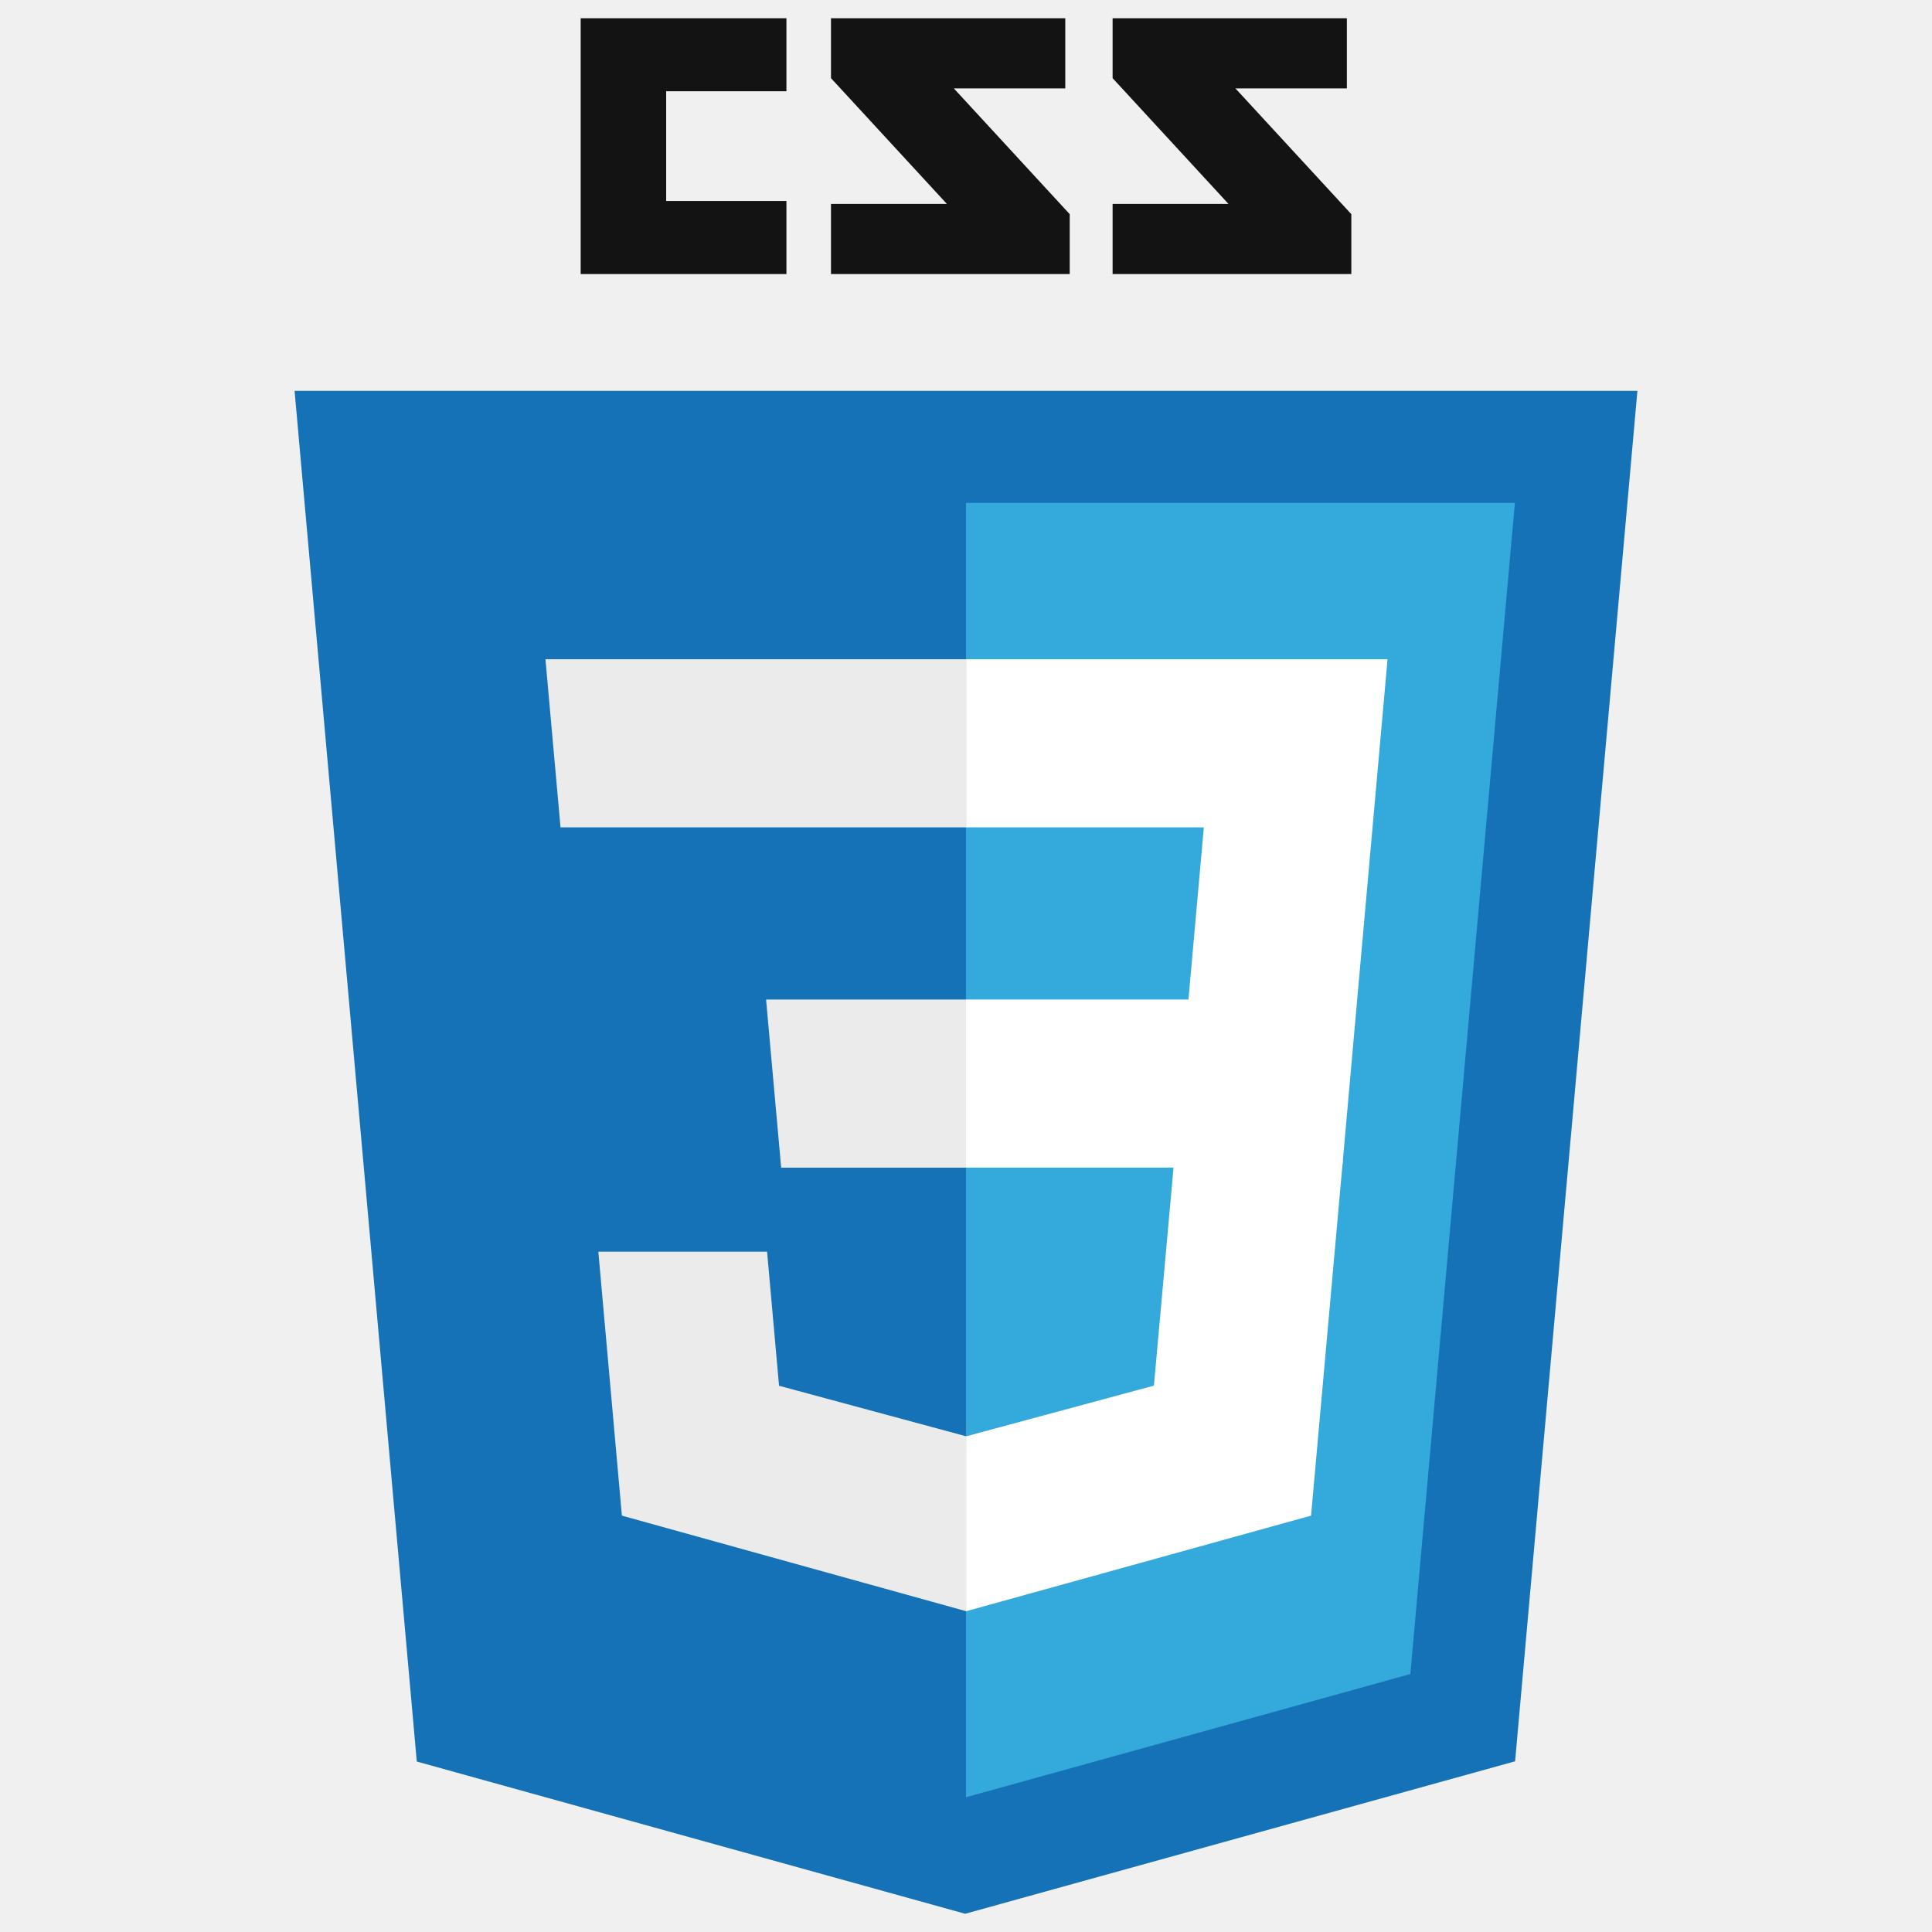
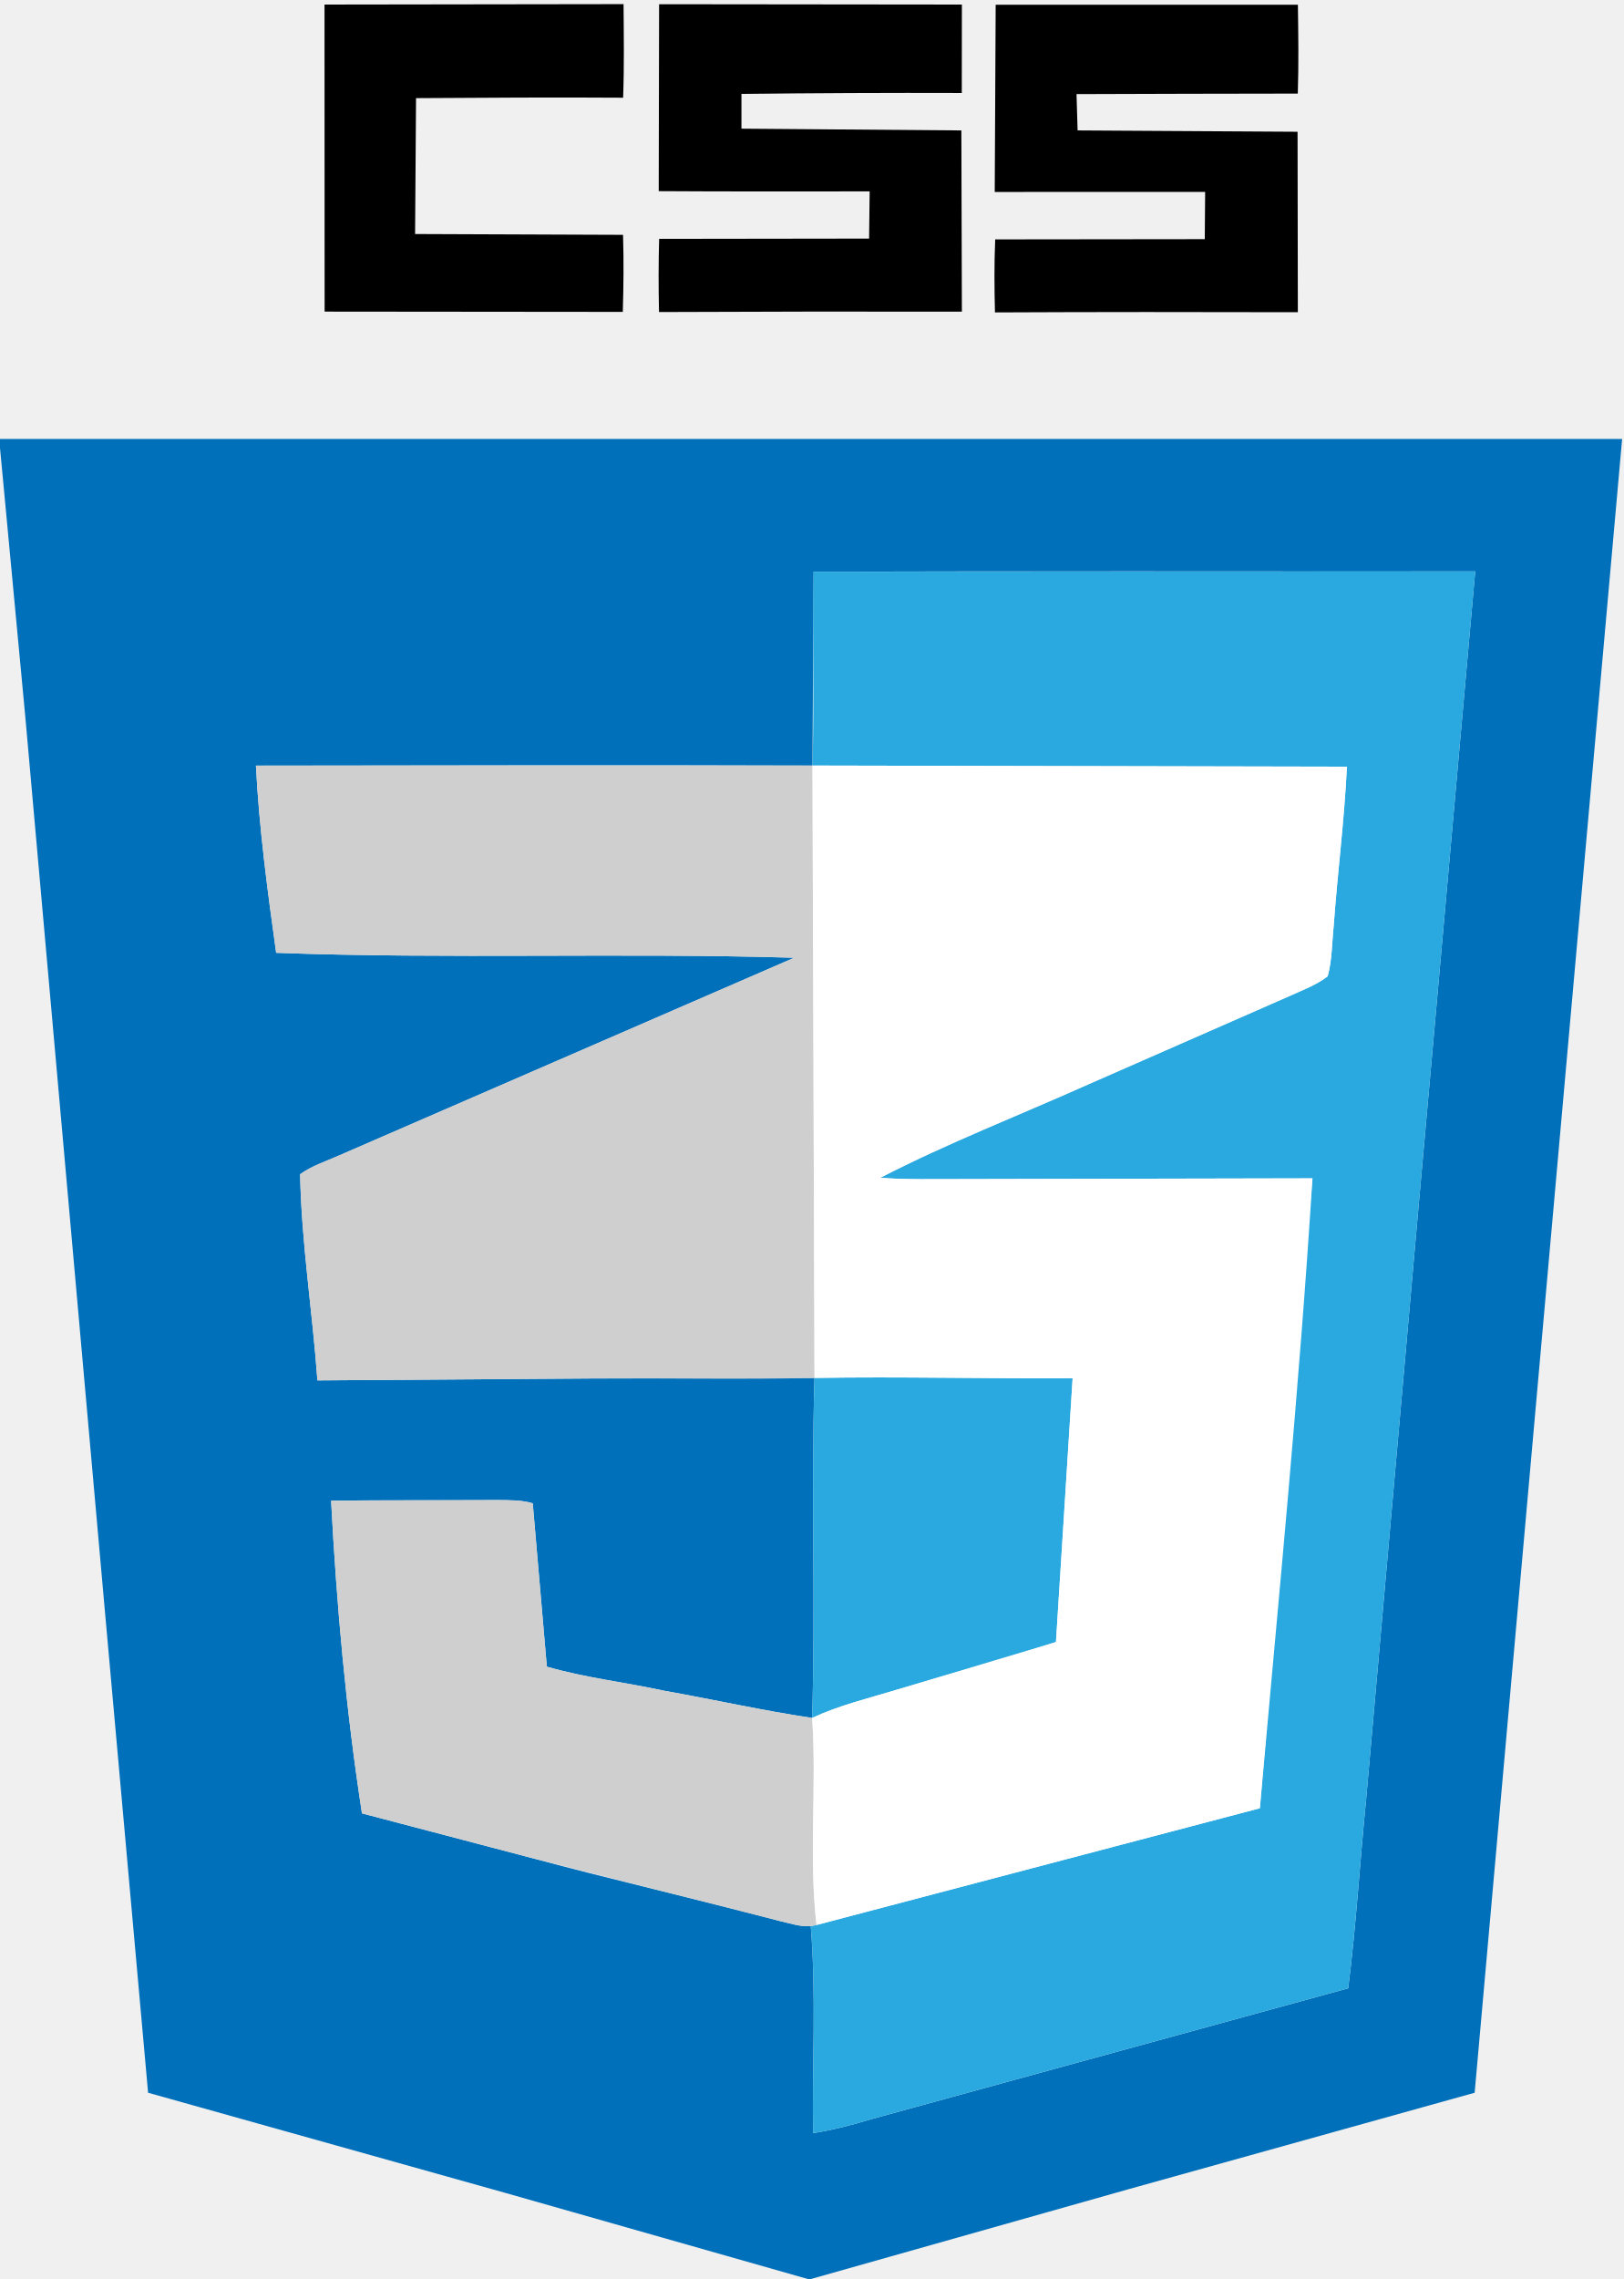
- <svg xmlns="http://www.w3.org/2000/svg" viewBox="0 0 128 128">
-   <path fill="#131313" d="M89.234 5.856H81.85l7.679 8.333v3.967H73.713v-4.645h7.678l-7.678-8.333V1.207h15.521v4.649zm-18.657 0h-7.384l7.679 8.333v3.967H55.055v-4.645h7.679l-7.679-8.333V1.207h15.522v4.649zm-18.474.19h-7.968v7.271h7.968v4.839H38.471V1.207h13.632v4.839z" />
-   <path fill="#1572B6" d="M27.613 116.706l-8.097-90.813h88.967l-8.104 90.798-36.434 10.102-36.332-10.087z" />
-   <path fill="#33A9DC" d="M64.001 119.072l29.439-8.162 6.926-77.591H64.001v85.753z" />
-   <path fill="#fff" d="M64 66.22h14.738l1.019-11.405H64V43.677h27.929l-.267 2.988-2.737 30.692H64V66.22z" />
-   <path fill="#EBEBEB" d="M64.067 95.146l-.049.014-12.404-3.35-.794-8.883H39.641l1.561 17.488 22.814 6.333.052-.015V95.146z" />
-   <path fill="#fff" d="M77.792 76.886L76.45 91.802l-12.422 3.353v11.588l22.833-6.328.168-1.882 1.938-21.647H77.792z" />
-   <path fill="#EBEBEB" d="M64.039 43.677v11.137H37.136l-.224-2.503-.507-5.646-.267-2.988h27.901zM64 66.221v11.138H51.753l-.223-2.503-.508-5.647-.267-2.988H64z" />
+ <svg xmlns="http://www.w3.org/2000/svg" width="456" height="640" viewBox="0 0 342 480">
+   <path d="M68.37.96l63-.09c.05 6.57.15 13.14-.09 19.71-14.55-.1-29.09 0-43.63.09l-.2 28.62 43.81.17c.17 5.4.11 10.82-.05 16.23l-62.82-.06L68.37.96zm70.49-.07l63.79.07-.02 18.62c-15.47-.05-30.95.02-46.42.2v7.32l46.33.37.11 38.17a9694.61 9694.61 0 0 0-63.81.08c-.11-5.14-.12-10.27.03-15.41l44.23-.06.12-9.94c-14.81 0-29.63.05-44.44-.05l.08-39.37zm70.91.11h63.67c.09 6.24.18 12.48-.02 18.71-15.54-.01-31.08.08-46.62.11l.23 7.65 46.34.28.06 38.01c-21.27-.06-42.54-.06-63.81.04-.13-5.12-.17-10.26.05-15.38l44.15-.05.08-9.95-44.33.01.2-39.43z" />
+   <path fill="#0170ba" d="M0 92.46h341.75l-18.97 212.53-12.1 135.78L238 461.02 170.85 480h-.66l-63.96-18.2-75.03-21.03L22.07 339 5.33 150.96 0 94.33v-1.87m171.41 27.95l-.24 40.83c-39.08-.14-78.17-.03-117.25.01.67 13.21 2.44 26.33 4.26 39.43 36.36 1.35 72.77-.05 109.13 1.04L71.35 243.4c-2.74 1.22-5.67 2.14-8.12 3.92.27 14.51 2.61 28.94 3.64 43.42l58.13-.41 46.6-.11c-.74 23.86.23 47.75-.5 71.61-10.45-1.55-20.77-3.88-31.18-5.73-8.21-1.79-16.62-2.72-24.71-5.07l-2.97-34.4c-2.34-.72-4.82-.65-7.24-.69-11.74.07-23.49-.04-35.24.14 1.15 22.03 3.13 44.03 6.5 65.85l34.74 9.13c17.71 4.82 35.64 8.83 53.38 13.57 2.11.45 4.24 1.23 6.43 1.05 1.18 14.49.27 29.07.49 43.6 4.09-.66 8.11-1.67 12.06-2.89l100.68-27.62c1.67-13.2 2.45-26.49 3.77-39.72l10.67-120.65 12.32-138.05c-46.47.04-92.93-.09-139.39.06z" />
+   <path d="M171.41 120.41l139.39-.06-12.32 138.05-10.67 120.65c-1.32 13.23-2.1 26.52-3.77 39.72l-100.68 27.62c-3.95 1.22-7.97 2.23-12.06 2.89-.22-14.53.69-29.11-.49-43.6l1.21-.24 93.41-24.59 11.08-132.67-79.51.17c-3.86.02-7.72 0-11.56-.28 14.26-7.34 29.26-13.16 43.9-19.71l42.37-18.59c2.72-1.25 5.62-2.29 8.01-4.15.94-3.45.89-7.06 1.26-10.59.81-11.2 2.25-22.34 2.79-33.55l-112.6-.24c.42-13.6 0-27.22.24-40.83zm.19 169.81c18.12-.31 36.25.18 54.38.06l-3.51 55.56c-11.11 3.63-22.39 6.7-33.59 10.06-5.97 1.82-12.1 3.26-17.78 5.93.73-23.86-.24-47.75.5-71.61z" fill="#29a9df" />
+   <path d="M53.92 161.25l117.25-.01.43 128.98c-15.53.34-31.07.03-46.6.11l-58.13.41c-1.03-14.48-3.37-28.91-3.64-43.42 2.45-1.78 5.38-2.7 8.12-3.92l95.96-41.68c-36.36-1.09-72.77.31-109.13-1.04-1.82-13.1-3.59-26.22-4.26-39.43zm15.84 154.83l35.24-.14c2.42.04 4.9-.03 7.24.69l2.97 34.4c8.09 2.35 16.5 3.28 24.71 5.07 10.41 1.85 20.73 4.18 31.18 5.73 1 14.52-.75 29.14.92 43.61l-1.21.24c-2.19.18-4.32-.6-6.43-1.05L111 391.06l-34.74-9.13c-3.37-21.82-5.35-43.82-6.5-65.85z" fill="#cfcfcf" />
+   <path fill="#fff" d="M171.17 161.24l112.6.24c-.54 11.21-1.98 22.35-2.79 33.55-.37 3.53-.32 7.14-1.26 10.59-2.39 1.86-5.29 2.9-8.01 4.15l-42.37 18.59c-14.64 6.55-29.64 12.37-43.9 19.71 3.84.28 7.7.3 11.56.28l79.51-.17c-2.77 44.29-7.14 88.47-11.08 132.67l-93.41 24.59c-1.67-14.47.08-29.09-.92-43.61 5.68-2.67 11.81-4.11 17.78-5.93l33.59-10.06 3.51-55.56c-18.13.12-36.26-.37-54.38-.06l-.43-128.98z" />
</svg>
